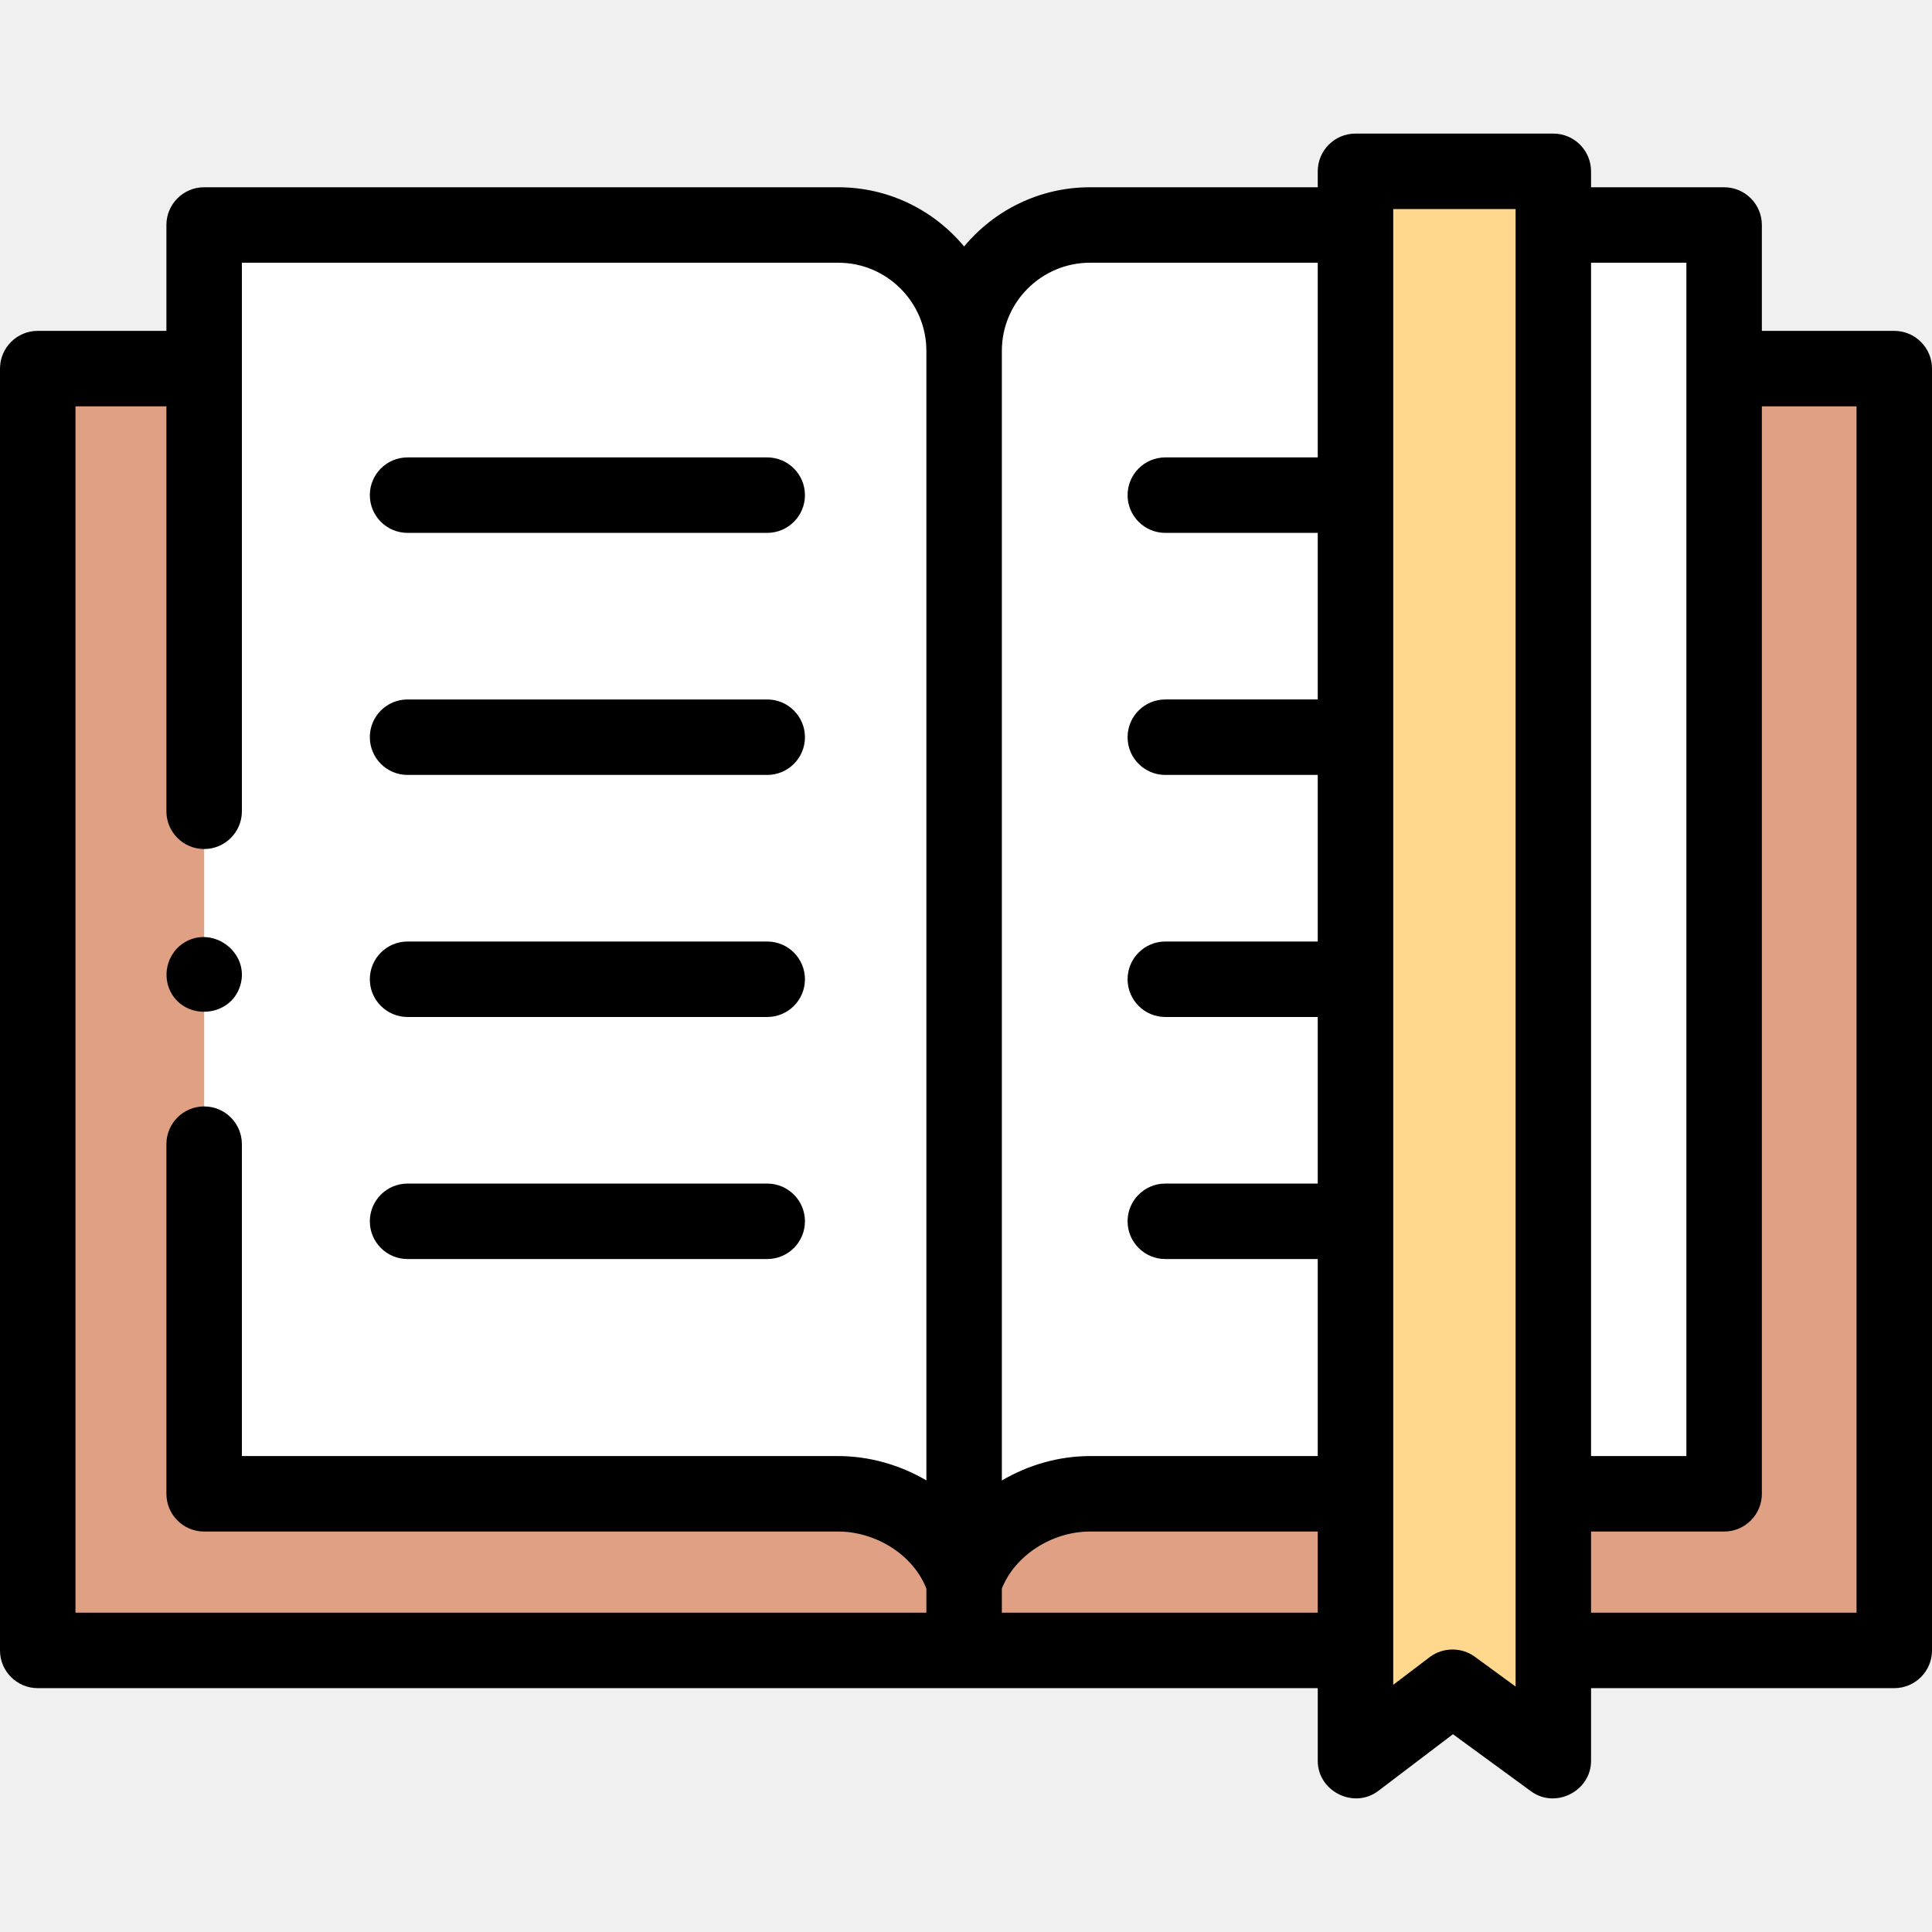
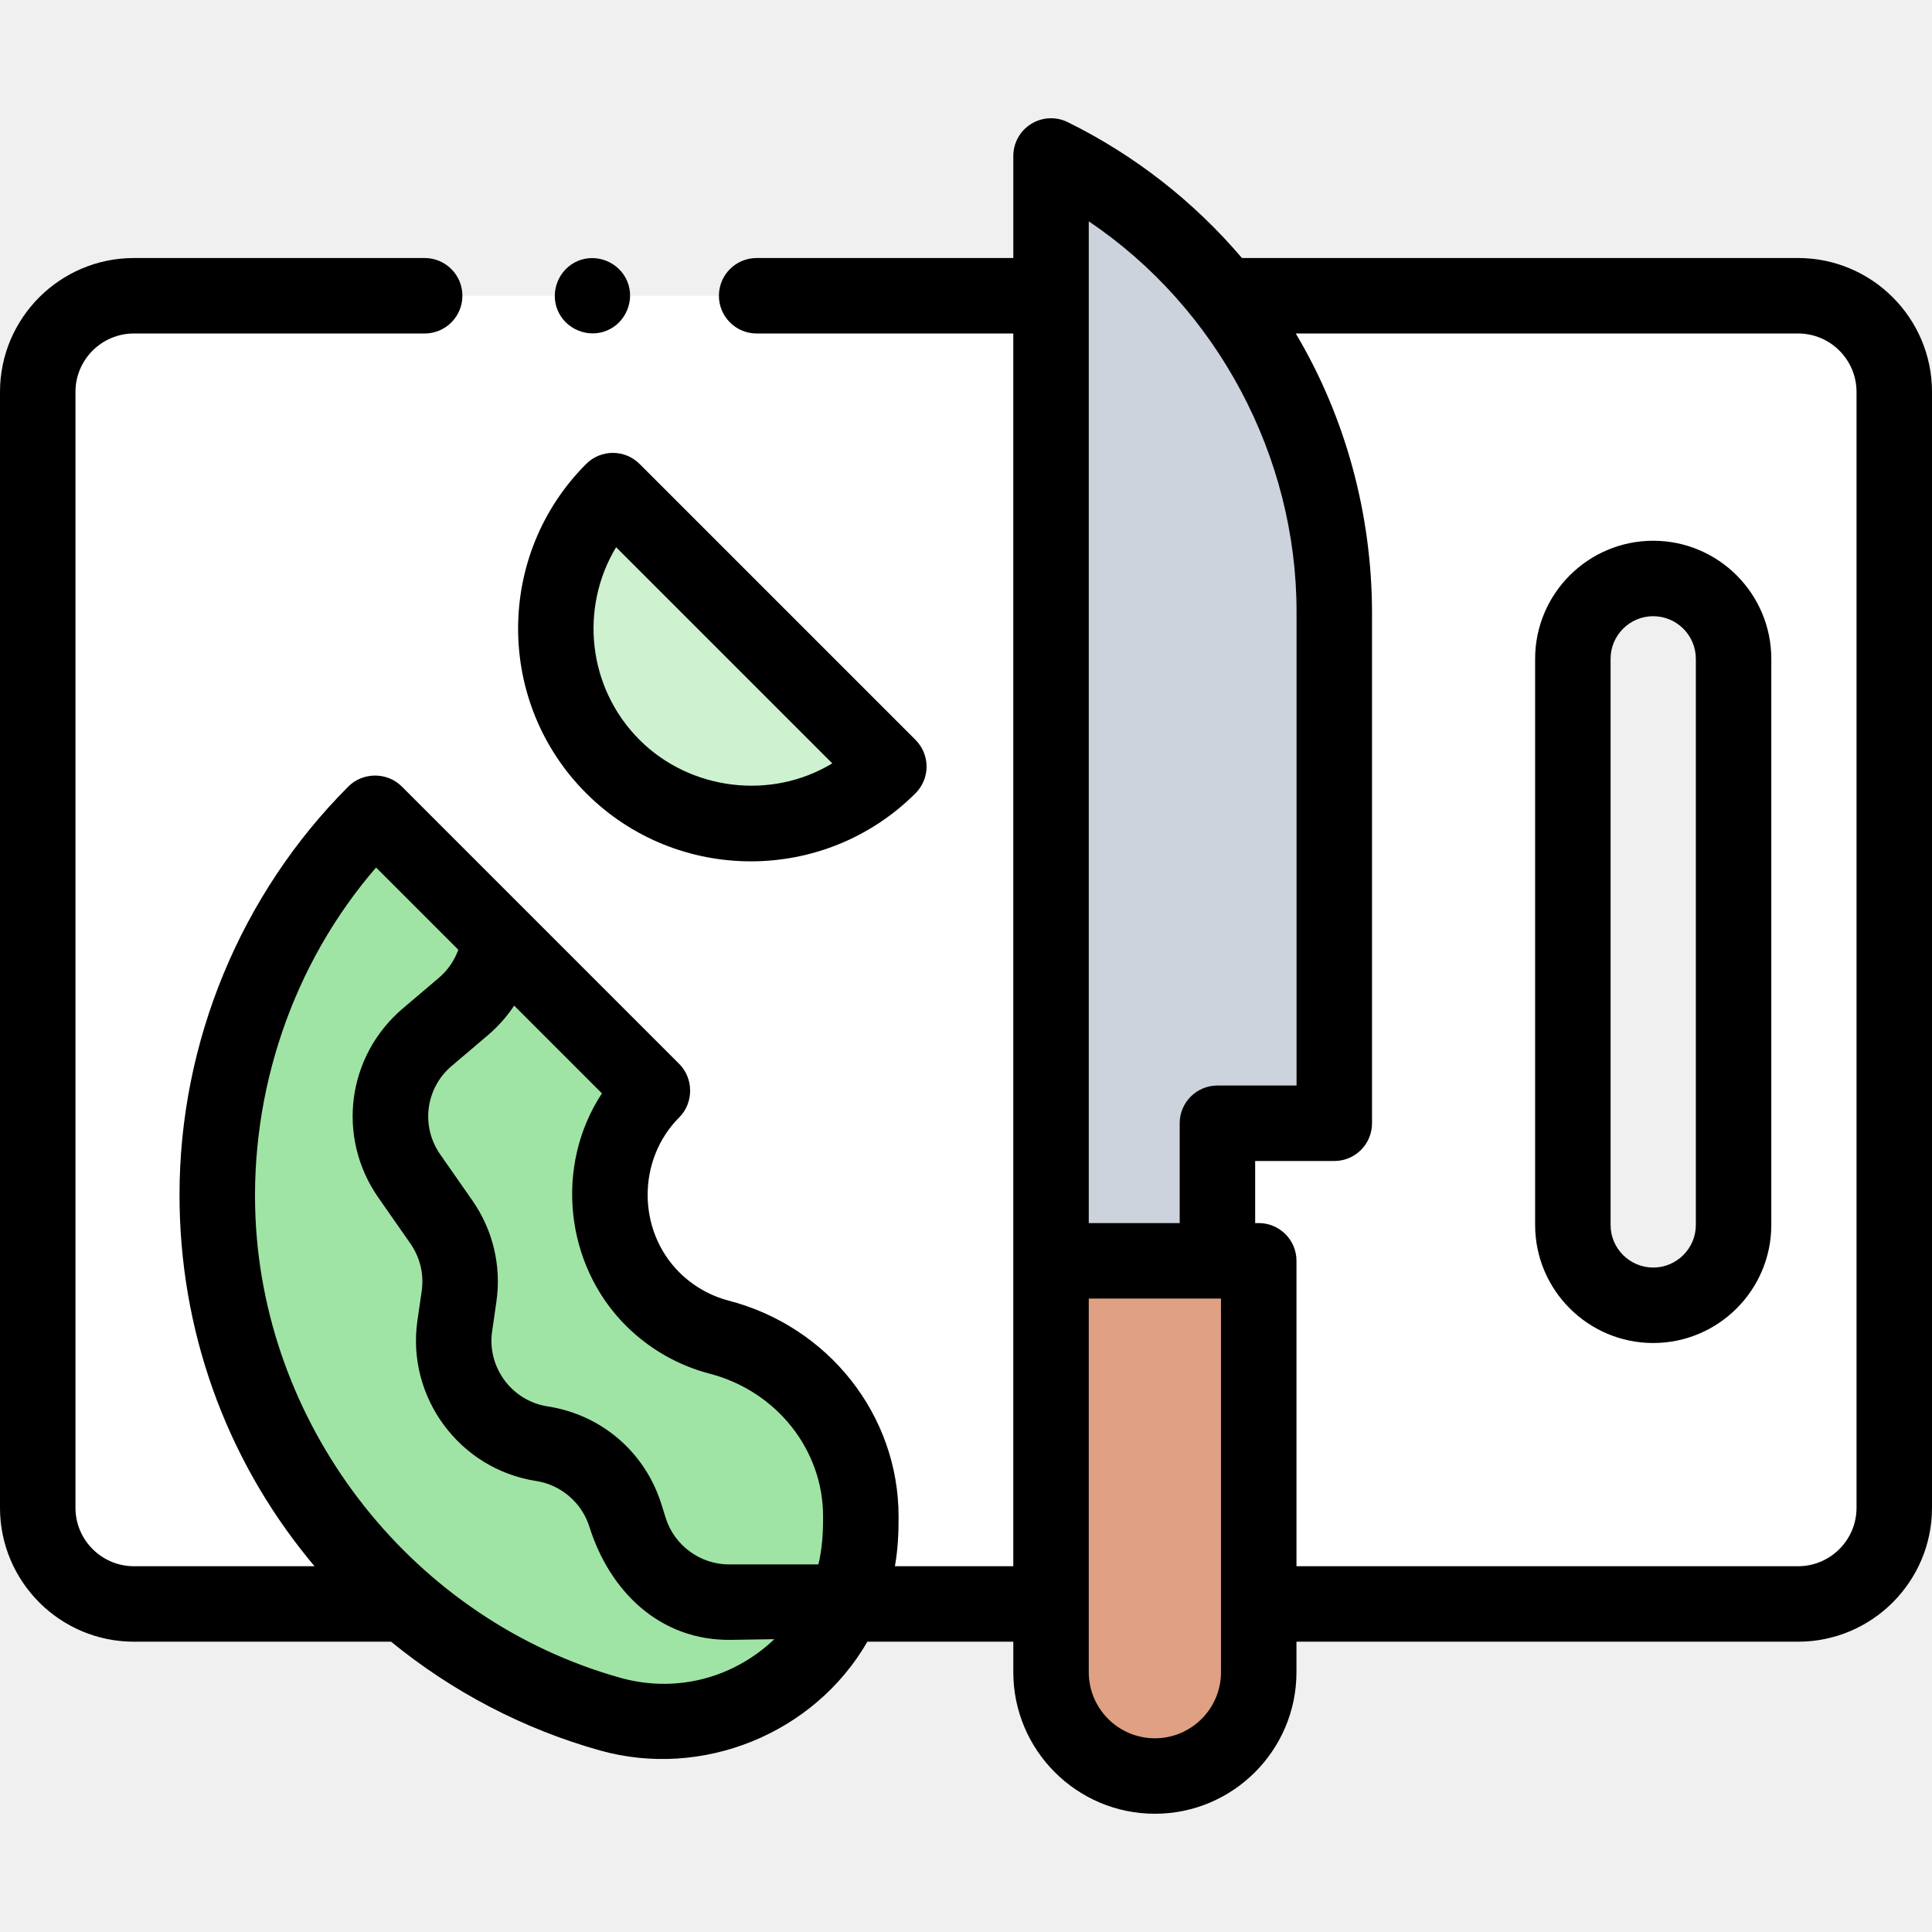
<svg xmlns="http://www.w3.org/2000/svg" id="Capa_1" enable-background="new 0 0 512 512" height="512" viewBox="0 0 512 512" width="512">
  <g>
    <g>
-       <path d="m411.644 59.625h45.266v336.249h-45.266z" fill="#fff" />
+       <path d="m278.53 78.378v255.75 90.94h-54.8c2.82-6.39 4.4-13.5 4.4-21.07v-2.15c0-22.6-15.64-41.78-37.51-47.48-6.49-1.69-12.62-5.07-17.69-10.14-15.21-15.21-15.21-39.97.01-55.19l-73.54-73.54c-55.77 55.77-55.77 146.51-.01 202.27 2.55 2.55 5.18 4.99 7.87 7.3h-71.77c-14.08 0-25.49-11.41-25.49-25.49v-295.72c0-14.07 11.41-25.48 25.49-25.48z" fill="#fff" />
    </g>
    <g>
-       <path d="m255.501 92.99v326.262c4.244-13.542 18.415-23.379 33.365-23.379h70.349v-336.248h-70.349c-18.425 0-33.365 14.94-33.365 33.365z" fill="#fff" />
+       <path d="m476.51 78.38h-152.1c18.56 23.38 29.19 52.73 29.19 83.71v135.59h-30.97v36.45h10.95v90.94h142.93c14.08 0 25.49-11.41 25.49-25.49v-295.72c0-14.07-11.41-25.48-25.49-25.48zm-27.1 246.24c0 6.22-5.06 11.29-11.29 11.29s-11.3-5.07-11.3-11.29v-150.02c0-6.23 5.07-11.3 11.3-11.3s11.29 5.07 11.29 11.3z" fill="#fff" />
    </g>
    <g>
-       <path d="m54.101 395.874h168.045c14.95 0 29.111 9.837 33.355 23.379v-326.263c0-18.425-14.93-33.365-33.355-33.365h-168.045z" fill="#fff" />
+       <path d="m306.056 470.664c-15.2 0-27.521-12.322-27.521-27.521v-109.011h55.042v109.011c0 15.199-12.322 27.521-27.521 27.521z" fill="#e0a083" />
    </g>
    <g>
-       <path d="m456.91 395.874h-45.266v41.504h90.356v-339.694h-45.09z" fill="#e0a083" />
+       <path d="m235.551 203.148c-19.862 19.862-53.29 19.843-73.132 0-20.195-20.195-20.195-52.937 0-73.132z" fill="#cef1d0" />
    </g>
    <g>
-       <path d="m54.101 97.684h-44.101v339.694h349.214v-41.504h-70.349c-14.412 0-28.971 9.357-33.365 23.379-4.404-14.018-18.938-23.379-33.355-23.379h-168.044z" fill="#e0a083" />
+       <path d="m172.929 344.227c5.072 5.072 11.205 8.454 17.692 10.145 21.87 5.701 37.505 24.874 37.505 47.475v2.152c0 34.651-33.105 59.614-66.467 50.252-22.82-6.404-44.349-18.565-62.269-36.485-55.763-55.763-55.763-146.499.007-202.268l73.539 73.539c-15.217 15.217-15.217 39.98-.007 55.19z" fill="#a0e4a5" />
    </g>
    <g>
-       <path d="m411.647 466.643-26.715-19.525-25.715 19.525v-421.239h52.43z" fill="#ffd88e" />
+       <path d="m278.535 41.336v292.795h44.098v-36.453h30.967v-135.593c0-51.256-29.101-98.067-75.065-120.749z" fill="#ccd3dd" />
    </g>
    <g>
-       <path d="m502 87.684h-35.09v-28.059c0-5.523-4.478-10-10-10h-35.264v-4.221c0-5.523-4.478-10-10-10h-52.43c-5.522 0-10 4.477-10 10v4.221h-60.351c-13.403 0-25.403 6.114-33.364 15.697-7.959-9.583-19.957-15.697-33.356-15.697h-168.044c-5.522 0-10 4.477-10 10v28.059h-34.101c-5.522 0-10 4.477-10 10v339.694c0 5.523 4.478 10 10 10h339.217v19.265c0 8.079 9.576 12.879 16.047 7.964l19.782-15.02 20.699 15.129c6.49 4.744 15.901-.062 15.901-8.073v-19.265h80.354c5.522 0 10-4.477 10-10v-339.694c0-5.523-4.478-10-10-10zm-55.09-18.059v316.249h-25.264v-316.249zm-158.044 0h60.349v51.593h-40.393c-5.522 0-10 4.477-10 10s4.478 10 10 10h40.393v44.146h-40.393c-5.522 0-10 4.477-10 10s4.478 10 10 10h40.393v44.147h-40.393c-5.522 0-10 4.477-10 10s4.478 10 10 10h40.393v44.147h-40.393c-5.522 0-10 4.477-10 10s4.478 10 10 10h40.393v52.215h-60.349c-8.172 0-16.337 2.321-23.365 6.472v-299.354c0-12.884 10.481-23.366 23.365-23.366zm-268.866 38.059h24.101v107.315c0 5.523 4.478 10 10 10s10-4.477 10-10v-145.374h158.045c12.878 0 23.355 10.482 23.355 23.366v299.332c-7.03-4.133-15.189-6.449-23.355-6.449h-158.045v-82.66c0-5.523-4.478-10-10-10s-10 4.477-10 10v92.66c0 5.523 4.478 10 10 10h168.045c9.686 0 19.752 5.93 23.355 15.123v6.381h-225.501zm329.215 319.694h-83.714v-6.382c3.411-8.702 13.191-15.123 23.365-15.123h60.349zm41.618 11.667c-3.527-2.579-8.467-2.535-11.947.109l-9.669 7.341v-391.091h32.43v391.544zm101.167-11.667h-70.354v-21.504h35.264c5.522 0 10-4.477 10-10v-288.19h25.09z" />
-       <path d="m108.009 141.218h95.31c5.522 0 10-4.477 10-10s-4.478-10-10-10h-95.31c-5.522 0-10 4.477-10 10s4.477 10 10 10z" />
-       <path d="m108.009 205.365h95.31c5.522 0 10-4.477 10-10s-4.478-10-10-10h-95.31c-5.522 0-10 4.477-10 10s4.477 10 10 10z" />
-       <path d="m108.009 269.512h95.31c5.522 0 10-4.477 10-10s-4.478-10-10-10h-95.31c-5.522 0-10 4.477-10 10s4.477 10 10 10z" />
-       <path d="m108.009 333.659h95.31c5.522 0 10-4.477 10-10s-4.478-10-10-10h-95.31c-5.522 0-10 4.477-10 10s4.477 10 10 10z" />
-       <path d="m44.87 262.104c3.526 8.457 16.122 7.87 18.8-.928 2.632-8.647-7.154-16.07-14.799-11.414-4.157 2.532-5.837 7.858-4.001 12.342z" />
+       <path d="m476.51 68.378h-147.384c-12.726-14.968-28.395-27.241-46.166-36.01-3.1-1.53-6.77-1.349-9.704.475-2.936 1.825-4.721 5.037-4.721 8.493v27.042h-68.015c-5.522 0-10 4.478-10 10s4.478 10 10 10h68.011v326.689h-31.369c.778-4.367.998-8.791.969-13.22 0-26.75-18.5-50.254-44.989-57.156-4.959-1.292-9.502-3.897-13.14-7.535-11.166-11.166-11.155-29.883.011-41.047 3.839-3.839 3.838-10.302 0-14.143l-73.54-73.54c-3.868-3.864-10.297-3.847-14.146 0-28.574 28.574-44.753 67.809-44.754 108.209-.001 35.626 12.052 69.36 34.214 96.538.052.064.105.127.158.191.465.569.928 1.139 1.402 1.702h-47.857c-8.541 0-15.49-6.948-15.49-15.489v-295.72c0-8.535 6.949-15.479 15.49-15.479h77.05c5.522 0 10-4.478 10-10s-4.478-10-10-10h-77.05c-19.569 0-35.49 15.916-35.49 35.479v295.721c0 19.569 15.921 35.489 35.49 35.489h68.15c16.244 13.28 35.113 23.143 55.317 28.812 27.142 7.618 56.79-4.37 70.907-28.812h38.671v8.075c0 20.689 16.832 37.521 37.521 37.521s37.521-16.832 37.521-37.521v-8.075h132.933c19.569 0 35.49-15.92 35.49-35.489v-295.721c0-19.563-15.921-35.479-35.49-35.479zm-351.335 249.755-8.509-12.197c-5.212-7.472-3.907-17.553 3.035-23.449l9.561-8.118c2.723-2.312 5.065-4.963 6.995-7.868l23.257 23.256c-12.599 19.166-9.84 45.357 6.344 61.542 6.151 6.15 13.842 10.56 22.241 12.75 17.68 4.608 30.027 20.151 30.027 37.798.025 4.201-.237 8.644-1.247 12.742-.379-.003-23.591 0-23.685 0-7.612 0-14.482-5.027-16.769-12.311l-1.156-3.68c-4.321-13.771-15.868-23.688-30.134-25.884-9.49-1.46-16.094-10.379-14.72-19.881l1.132-7.83c1.37-9.476-.894-19.019-6.372-26.87zm76.258 119.474c-10.656 8.078-24.167 10.638-37.072 7.016-54.525-15.301-93.999-65.227-96.642-121.717-1.545-33.679 9.841-67.454 31.941-93.003l21.793 21.792c-1.028 2.857-2.77 5.418-5.137 7.428l-9.561 8.118c-14.845 12.608-17.636 34.162-6.491 50.137l8.509 12.197c2.562 3.673 3.621 8.136 2.98 12.567l-1.132 7.829c-2.937 20.318 11.183 39.388 31.474 42.51 6.57 1.011 12.103 5.763 14.093 12.106 5.377 17.116 18.668 30.274 37.609 29.995l11.4-.184c-1.182 1.133-2.438 2.204-3.764 3.209zm87.102-378.945c34.084 22.926 55.064 62.346 55.064 103.426v125.59h-20.97c-5.522 0-10 4.478-10 10v26.454h-24.095v-265.47zm35.042 384.481c0 9.661-7.86 17.521-17.521 17.521s-17.521-7.86-17.521-17.521v-99.011h34.098.944zm168.423-43.565c0 8.541-6.949 15.489-15.49 15.489h-132.93v-80.939c0-5.522-4.478-10-10-10h-.947v-16.449h20.967c5.522 0 10-4.478 10-10v-.001-135.59c-.082-25.824-6.979-51.496-20.21-73.71h133.12c8.541 0 15.49 6.944 15.49 15.479z" />
+       <path d="m438.118 143.304c-17.256 0-31.294 14.038-31.294 31.294v150.019c0 17.256 14.038 31.294 31.294 31.294s31.294-14.038 31.294-31.294v-150.019c0-17.256-14.038-31.294-31.294-31.294zm11.294 181.312c0 6.228-5.066 11.294-11.294 11.294s-11.294-5.066-11.294-11.294v-150.018c0-6.228 5.066-11.294 11.294-11.294s11.294 5.066 11.294 11.294z" />
+       <path d="m198.984 228.265c15.804 0 31.607-6.016 43.639-18.046 1.875-1.876 2.929-4.419 2.929-7.071s-1.054-5.195-2.929-7.071l-73.133-73.132c-1.876-1.875-4.419-2.929-7.071-2.929s-5.196 1.054-7.071 2.929c-24.061 24.062-24.061 63.213 0 87.275 12.031 12.03 27.834 18.045 43.636 18.045zm-35.709-83.25 57.286 57.284c-16.227 9.844-37.683 7.166-51.071-6.222-13.826-13.826-15.897-35.026-6.215-51.062z" />
+       <path d="m147.77 82.2c2.098 5.033 8.003 7.493 13.05 5.409 5.035-2.079 7.508-8.028 5.41-13.06-2.097-5.03-8.017-7.498-13.06-5.41-5.03 2.083-7.49 8.041-5.4 13.061z" />
    </g>
  </g>
</svg>
